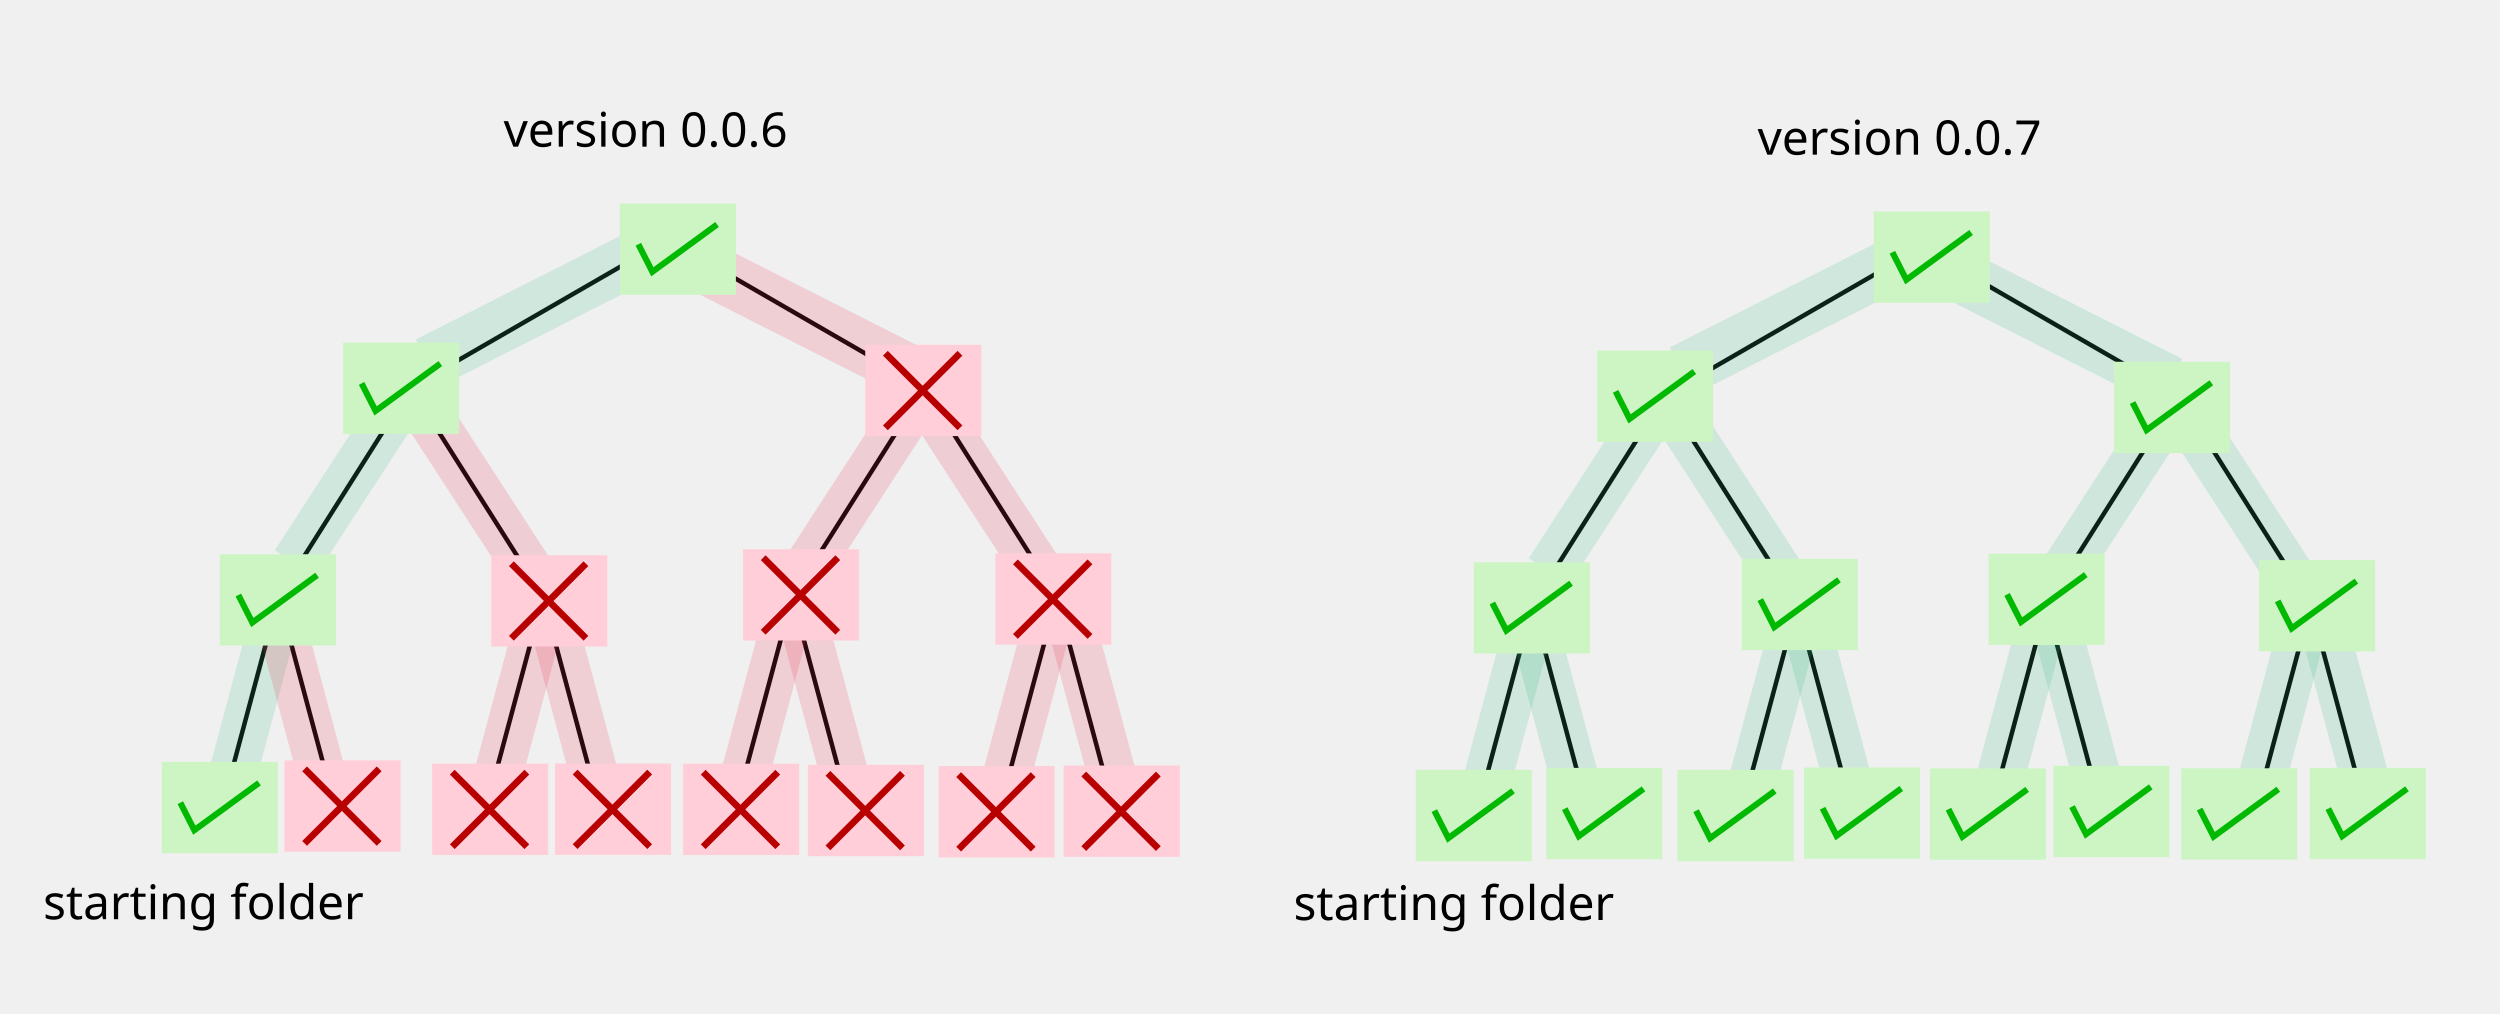
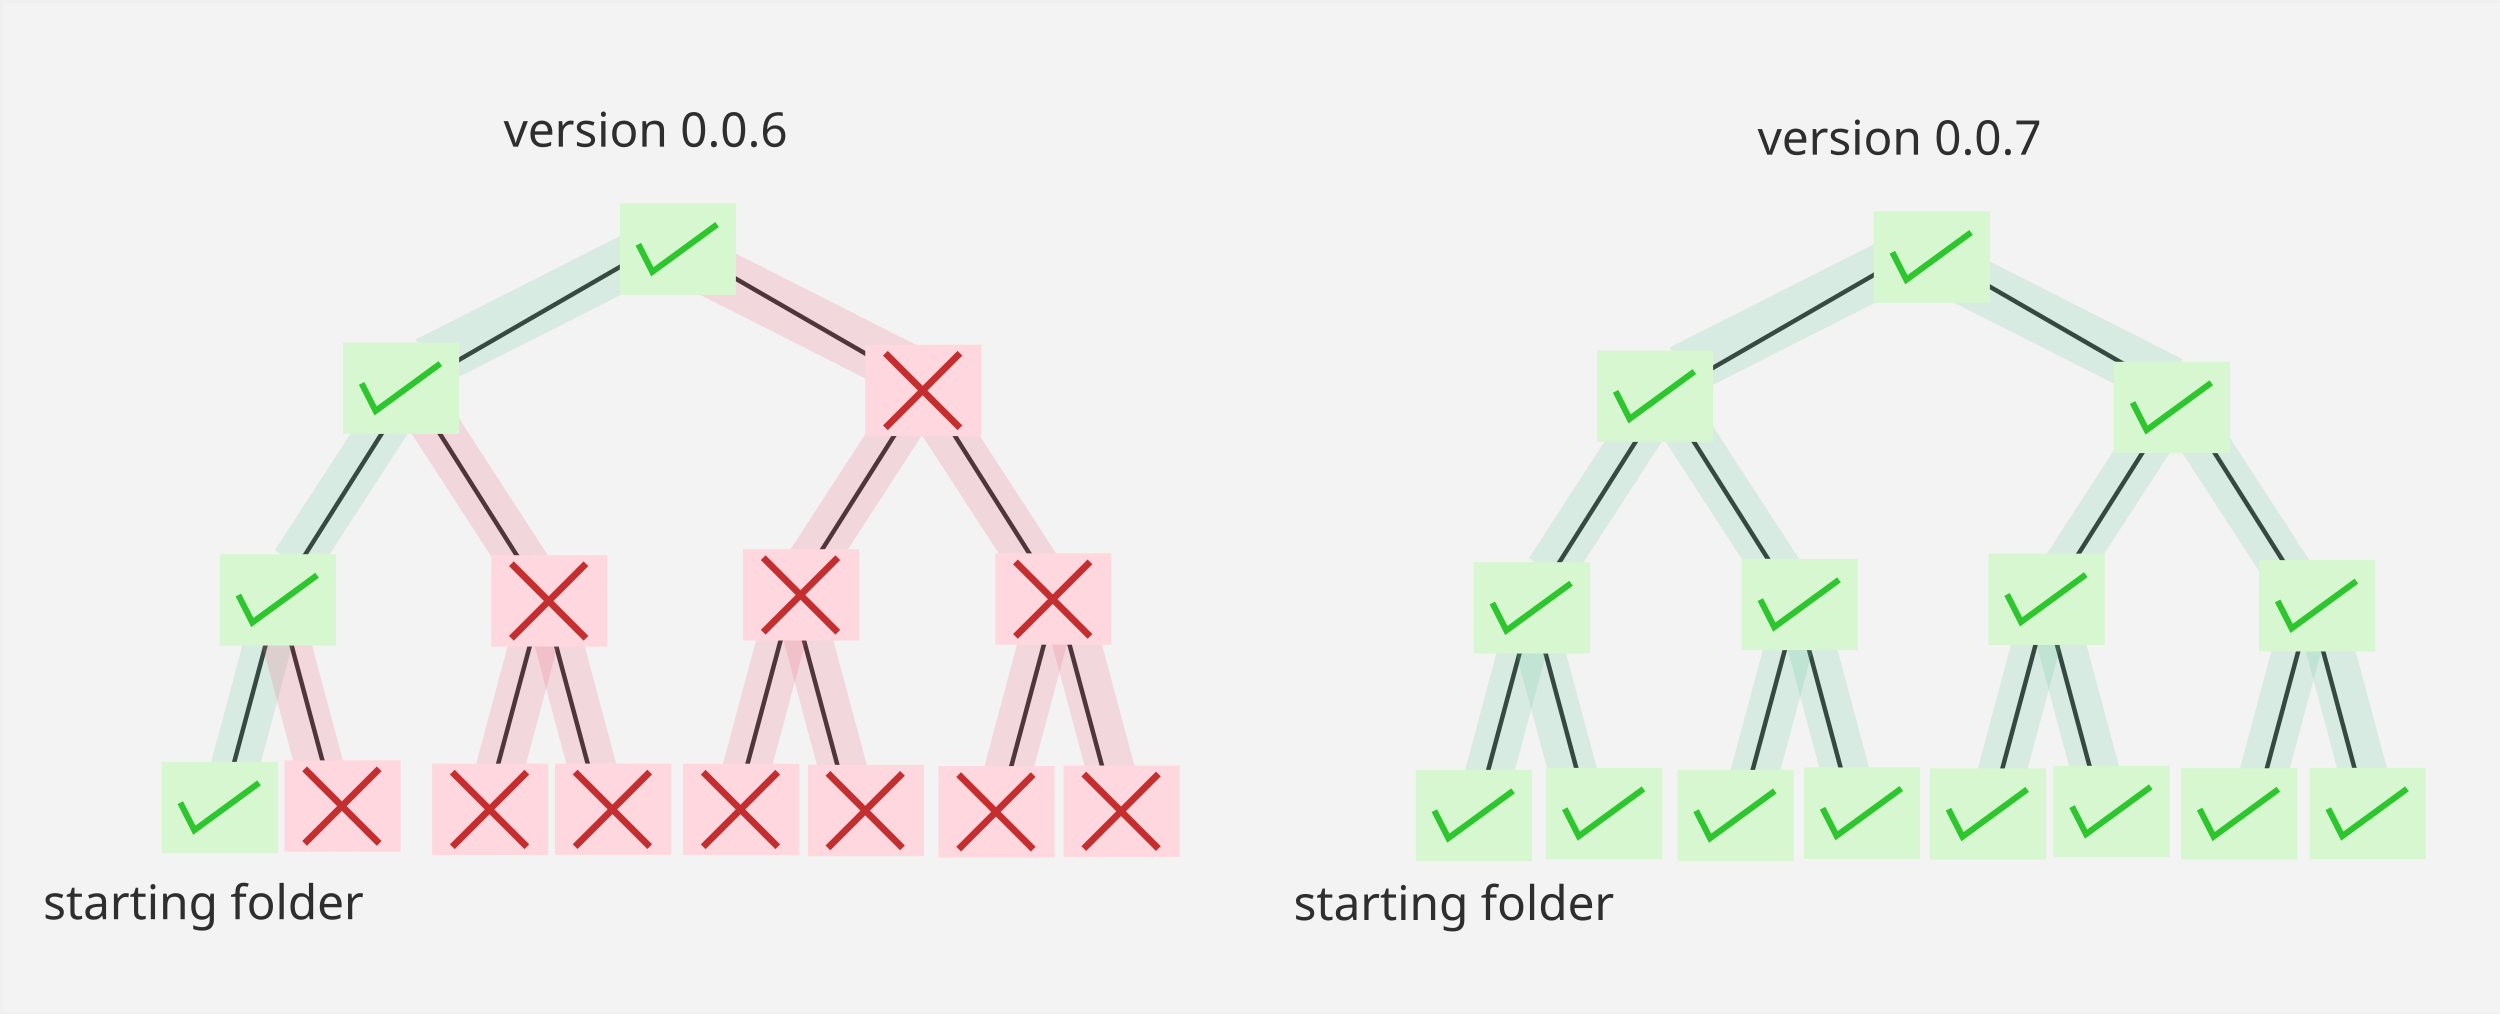
<svg xmlns="http://www.w3.org/2000/svg" width="370mm" height="150mm" viewBox="0 0 370 150" version="1.1" id="svg5">
  <defs id="defs2" />
  <g id="layer1">
    <path style="fill:none;stroke:#000000;stroke-width:0.665;stroke-linecap:butt;stroke-linejoin:miter;stroke-miterlimit:4;stroke-dasharray:none;stroke-opacity:1" d="M 98.808,35.429 60.79,57.378" id="path890" />
    <path style="fill:none;stroke:#000000;stroke-width:0.665;stroke-linecap:butt;stroke-linejoin:miter;stroke-miterlimit:4;stroke-dasharray:none;stroke-opacity:1" d="m 98.808,35.429 38.018,21.95" id="path890-9" />
    <path style="fill:none;stroke:#000000;stroke-width:0.665;stroke-linecap:butt;stroke-linejoin:miter;stroke-miterlimit:4;stroke-dasharray:none;stroke-opacity:1" d="M 60.79,57.378 41.222,88.321" id="path1256" />
    <path style="fill:none;stroke:#000000;stroke-width:0.665;stroke-linecap:butt;stroke-linejoin:miter;stroke-miterlimit:4;stroke-dasharray:none;stroke-opacity:1" d="m 136.826,57.378 -19.568,30.942" id="path1256-8" />
    <path style="fill:none;stroke:#000000;stroke-width:0.665;stroke-linecap:butt;stroke-linejoin:miter;stroke-miterlimit:4;stroke-dasharray:none;stroke-opacity:1" d="m 60.79,57.378 19.568,30.942" id="path1256-8-5" />
    <path style="fill:none;stroke:#000000;stroke-width:0.665;stroke-linecap:butt;stroke-linejoin:miter;stroke-miterlimit:4;stroke-dasharray:none;stroke-opacity:1" d="m 136.826,57.378 19.568,30.942" id="path1256-8-5-7" />
    <path style="fill:none;stroke:#000000;stroke-width:0.665;stroke-linecap:butt;stroke-linejoin:miter;stroke-miterlimit:4;stroke-dasharray:none;stroke-opacity:1" d="M 41.222,88.321 33.052,118.81" id="path1796" />
    <path style="fill:none;stroke:#000000;stroke-width:0.665;stroke-linecap:butt;stroke-linejoin:miter;stroke-miterlimit:4;stroke-dasharray:none;stroke-opacity:1" d="M 80.358,88.321 72.188,118.81" id="path1796-5" />
    <path style="fill:none;stroke:#000000;stroke-width:0.665;stroke-linecap:butt;stroke-linejoin:miter;stroke-miterlimit:4;stroke-dasharray:none;stroke-opacity:1" d="m 41.222,88.321 8.17,30.49" id="path1796-5-9" />
    <path style="fill:none;stroke:#000000;stroke-width:0.665;stroke-linecap:butt;stroke-linejoin:miter;stroke-miterlimit:4;stroke-dasharray:none;stroke-opacity:1" d="m 80.358,88.321 8.17,30.49" id="path1796-5-9-7" />
    <path style="fill:none;stroke:#000000;stroke-width:0.665;stroke-linecap:butt;stroke-linejoin:miter;stroke-miterlimit:4;stroke-dasharray:none;stroke-opacity:1" d="m 117.258,88.321 -8.17,30.49" id="path1796-5-5" />
    <path style="fill:none;stroke:#000000;stroke-width:0.665;stroke-linecap:butt;stroke-linejoin:miter;stroke-miterlimit:4;stroke-dasharray:none;stroke-opacity:1" d="m 117.258,88.321 8.17,30.49" id="path1796-5-9-7-3" />
    <path style="fill:none;stroke:#000000;stroke-width:0.665;stroke-linecap:butt;stroke-linejoin:miter;stroke-miterlimit:4;stroke-dasharray:none;stroke-opacity:1" d="m 156.394,88.321 -8.17,30.49" id="path1796-5-5-8" />
    <path style="fill:none;stroke:#000000;stroke-width:0.665;stroke-linecap:butt;stroke-linejoin:miter;stroke-miterlimit:4;stroke-dasharray:none;stroke-opacity:1" d="m 156.394,88.321 8.17,30.49" id="path1796-5-9-7-3-8" />
    <text xml:space="preserve" style="font-style:normal;font-variant:normal;font-weight:normal;font-stretch:normal;font-size:7.056px;line-height:1.25;font-family:sans-serif;-inkscape-font-specification:'sans-serif, Normal';font-variant-ligatures:normal;font-variant-caps:normal;font-variant-numeric:normal;font-variant-east-asian:normal;letter-spacing:0px;word-spacing:0px;stroke-width:0.265" x="6.383" y="136.044" id="text3769-1">
      <tspan id="tspan3767-8" style="font-style:normal;font-variant:normal;font-weight:normal;font-stretch:normal;font-size:7.056px;font-family:sans-serif;-inkscape-font-specification:'sans-serif, Normal';font-variant-ligatures:normal;font-variant-caps:normal;font-variant-numeric:normal;font-variant-east-asian:normal;stroke-width:0.265" x="6.383" y="136.044">starting folder</tspan>
    </text>
    <rect style="fill:#3ac080;fill-opacity:0.18;stroke:none;stroke-width:0.665;stroke-linecap:round;stroke-miterlimit:4;stroke-dasharray:none;paint-order:stroke fill markers" id="rect7645" width="7.128" height="36.459" x="59.37" y="69.036" transform="rotate(15)" />
    <rect style="fill:#e93253;fill-opacity:0.18;stroke:none;stroke-width:0.665;stroke-linecap:round;stroke-miterlimit:4;stroke-dasharray:none;paint-order:stroke fill markers" id="rect7645-8" width="7.128" height="36.459" x="97.329" y="62.506" transform="rotate(15)" />
    <rect style="fill:#e93253;fill-opacity:0.18;stroke:none;stroke-width:0.665;stroke-linecap:round;stroke-miterlimit:4;stroke-dasharray:none;paint-order:stroke fill markers" id="rect7645-8-9" width="7.128" height="36.459" x="-19.89" y="92.87" transform="matrix(-0.9659258,0.258819,0.258819,0.9659258,0,0)" />
    <rect style="fill:#e93253;fill-opacity:0.18;stroke:none;stroke-width:0.665;stroke-linecap:round;stroke-miterlimit:4;stroke-dasharray:none;paint-order:stroke fill markers" id="rect7645-8-9-7" width="7.128" height="36.459" x="-94.611" y="113.183" transform="matrix(-0.9659258,0.258819,0.258819,0.9659258,0,0)" />
    <rect style="fill:#e93253;fill-opacity:0.18;stroke:none;stroke-width:0.665;stroke-linecap:round;stroke-miterlimit:4;stroke-dasharray:none;paint-order:stroke fill markers" id="rect7645-8-9-7-4" width="7.128" height="36.459" x="-58.832" y="104.214" transform="matrix(-0.9659258,0.258819,0.258819,0.9659258,0,0)" />
    <rect style="fill:#e93253;fill-opacity:0.18;stroke:none;stroke-width:0.665;stroke-linecap:round;stroke-miterlimit:4;stroke-dasharray:none;paint-order:stroke fill markers" id="rect7645-8-9-7-7" width="7.128" height="36.459" x="-132.846" y="124.34" transform="matrix(-0.9659258,0.258819,0.258819,0.9659258,0,0)" />
    <rect style="fill:#e93253;fill-opacity:0.18;stroke:none;stroke-width:0.665;stroke-linecap:round;stroke-miterlimit:4;stroke-dasharray:none;paint-order:stroke fill markers" id="rect7645-8-8" width="7.128" height="36.459" x="132.611" y="52.318" transform="rotate(15)" />
    <rect style="fill:#e93253;fill-opacity:0.18;stroke:none;stroke-width:0.665;stroke-linecap:round;stroke-miterlimit:4;stroke-dasharray:none;paint-order:stroke fill markers" id="rect7645-8-8-8" width="7.128" height="36.459" x="170.079" y="41.78" transform="rotate(15)" />
    <rect style="fill:#3ac080;fill-opacity:0.18;stroke:none;stroke-width:0.665;stroke-linecap:round;stroke-miterlimit:4;stroke-dasharray:none;paint-order:stroke fill markers" id="rect7645-3" width="7.128" height="36.459" x="78.465" y="9.691" transform="rotate(33)" />
    <rect style="fill:#e83553;fill-opacity:0.18;stroke:none;stroke-width:0.665;stroke-linecap:round;stroke-miterlimit:4;stroke-dasharray:none;paint-order:stroke fill markers" id="rect7645-3-38" width="7.128" height="36.459" x="-23.251" y="83.07" transform="matrix(-0.8386706,0.544639,0.544639,0.8386706,0,0)" />
    <rect style="fill:#e83553;fill-opacity:0.18;stroke:none;stroke-width:0.665;stroke-linecap:round;stroke-miterlimit:4;stroke-dasharray:none;paint-order:stroke fill markers" id="rect7645-3-38-6" width="7.128" height="36.459" x="-86.484" y="124.566" transform="matrix(-0.8386706,0.544639,0.544639,0.8386706,0,0)" />
    <rect style="fill:#e83553;fill-opacity:0.18;stroke:none;stroke-width:0.665;stroke-linecap:round;stroke-miterlimit:4;stroke-dasharray:none;paint-order:stroke fill markers" id="rect7645-3-38-6-0" width="7.128" height="36.459" x="142.398" y="-24.8" transform="rotate(33)" />
    <rect style="fill:#3ac080;fill-opacity:0.18;stroke:none;stroke-width:0.732;stroke-linecap:round;stroke-miterlimit:4;stroke-dasharray:none;paint-order:stroke fill markers" id="rect7645-3-3" width="7.829" height="40.194" x="72.62" y="-72.027" transform="matrix(0.4562566,0.8898483,-0.8921548,0.4517298,0,0)" />
    <rect style="fill:#e93253;fill-opacity:0.18;stroke:none;stroke-width:0.732;stroke-linecap:round;stroke-miterlimit:4;stroke-dasharray:none;paint-order:stroke fill markers" id="rect7645-3-3-4" width="7.829" height="40.194" x="-15.711" y="105.775" transform="matrix(-0.4562566,0.8898483,0.8921548,0.4517298,0,0)" />
    <g id="g14385" transform="matrix(0.6590737,0,0,0.6590737,87.17213,-58.27026)">
      <rect style="fill:#cdf5c4;fill-opacity:1;stroke:none;stroke-width:1.965;stroke-linecap:round;stroke-miterlimit:4;stroke-dasharray:none;stroke-opacity:1;paint-order:stroke fill markers" id="rect13091" width="26.063" height="20.504" x="-82.902" y="212.87" />
      <path style="fill:none;stroke:#00b900;stroke-width:1.378;stroke-linecap:butt;stroke-linejoin:miter;stroke-miterlimit:4;stroke-dasharray:none;stroke-opacity:1" d="m -78.744,222.029 3.145,6.174 14.534,-10.62" id="path12879" />
    </g>
    <g id="g14385-6" transform="matrix(0.6590737,0,0,0.6590737,78.58433,-27.53775)">
      <rect style="fill:#cdf5c4;fill-opacity:1;stroke:none;stroke-width:1.965;stroke-linecap:round;stroke-miterlimit:4;stroke-dasharray:none;stroke-opacity:1;paint-order:stroke fill markers" id="rect13091-1" width="26.063" height="20.504" x="-82.902" y="212.87" />
      <path style="fill:none;stroke:#00b900;stroke-width:1.378;stroke-linecap:butt;stroke-linejoin:miter;stroke-miterlimit:4;stroke-dasharray:none;stroke-opacity:1" d="m -78.744,222.029 3.145,6.174 14.534,-10.62" id="path12879-3" />
    </g>
    <g id="g14385-1" transform="matrix(0.6590737,0,0,0.6590737,105.4135,-89.59333)">
      <rect style="fill:#cdf5c4;fill-opacity:1;stroke:none;stroke-width:1.965;stroke-linecap:round;stroke-miterlimit:4;stroke-dasharray:none;stroke-opacity:1;paint-order:stroke fill markers" id="rect13091-0" width="26.063" height="20.504" x="-82.902" y="212.87" />
      <path style="fill:none;stroke:#00b900;stroke-width:1.378;stroke-linecap:butt;stroke-linejoin:miter;stroke-miterlimit:4;stroke-dasharray:none;stroke-opacity:1" d="m -78.744,222.029 3.145,6.174 14.534,-10.62" id="path12879-8" />
    </g>
    <g id="g14385-1-5" transform="matrix(0.6590737,0,0,0.6590737,146.3736,-110.1796)">
      <rect style="fill:#cdf5c4;fill-opacity:1;stroke:none;stroke-width:1.965;stroke-linecap:round;stroke-miterlimit:4;stroke-dasharray:none;stroke-opacity:1;paint-order:stroke fill markers" id="rect13091-0-0" width="26.063" height="20.504" x="-82.902" y="212.87" />
      <path style="fill:none;stroke:#00b900;stroke-width:1.378;stroke-linecap:butt;stroke-linejoin:miter;stroke-miterlimit:4;stroke-dasharray:none;stroke-opacity:1" d="m -78.744,222.029 3.145,6.174 14.534,-10.62" id="path12879-8-6" />
    </g>
    <text xml:space="preserve" style="font-style:normal;font-variant:normal;font-weight:normal;font-stretch:normal;font-size:7.056px;line-height:1.25;font-family:sans-serif;-inkscape-font-specification:'sans-serif, Normal';font-variant-ligatures:normal;font-variant-caps:normal;font-variant-numeric:normal;font-variant-east-asian:normal;letter-spacing:0px;word-spacing:0px;stroke-width:0.265" x="74.534" y="21.707" id="text16100">
      <tspan id="tspan16098" style="font-style:normal;font-variant:normal;font-weight:normal;font-stretch:normal;font-size:7.056px;font-family:sans-serif;-inkscape-font-specification:'sans-serif, Normal';font-variant-ligatures:normal;font-variant-caps:normal;font-variant-numeric:normal;font-variant-east-asian:normal;stroke-width:0.265" x="74.534" y="21.707">version 0.0.6</tspan>
    </text>
    <g id="g23762-6" transform="translate(-92.54846,8.302603)">
      <rect style="fill:#ffced8;fill-opacity:1;stroke:none;stroke-width:1.295;stroke-linecap:round;stroke-miterlimit:4;stroke-dasharray:none;stroke-opacity:1;paint-order:stroke fill markers" id="rect13091-0-0-2-2" width="17.178" height="13.514" x="165.256" y="73.872" />
      <g id="g22724-8" style="stroke:#b80000;stroke-width:1.31;stroke-miterlimit:4;stroke-dasharray:none;stroke-opacity:1" transform="matrix(0.7631835,0,0,0.7631835,12.75951,5.882481)">
        <path style="fill:none;stroke:#b80000;stroke-width:1.31;stroke-linecap:butt;stroke-linejoin:miter;stroke-miterlimit:4;stroke-dasharray:none;stroke-opacity:1" d="m 203.717,90.731 14.461,14.461" id="path22613-4" />
        <path style="fill:none;stroke:#b80000;stroke-width:1.31;stroke-linecap:butt;stroke-linejoin:miter;stroke-miterlimit:4;stroke-dasharray:none;stroke-opacity:1" d="M 218.177,90.731 203.717,105.192" id="path22613-8-7" />
      </g>
    </g>
    <g id="g23762-6-2" transform="translate(-123.1517,38.66221)">
      <rect style="fill:#ffced8;fill-opacity:1;stroke:none;stroke-width:1.295;stroke-linecap:round;stroke-miterlimit:4;stroke-dasharray:none;stroke-opacity:1;paint-order:stroke fill markers" id="rect13091-0-0-2-2-4" width="17.178" height="13.514" x="165.256" y="73.872" />
      <g id="g22724-8-0" style="stroke:#b80000;stroke-width:1.31;stroke-miterlimit:4;stroke-dasharray:none;stroke-opacity:1" transform="matrix(0.7631835,0,0,0.7631835,12.75951,5.882481)">
        <path style="fill:none;stroke:#b80000;stroke-width:1.31;stroke-linecap:butt;stroke-linejoin:miter;stroke-miterlimit:4;stroke-dasharray:none;stroke-opacity:1" d="m 203.717,90.731 14.461,14.461" id="path22613-4-6" />
        <path style="fill:none;stroke:#b80000;stroke-width:1.31;stroke-linecap:butt;stroke-linejoin:miter;stroke-miterlimit:4;stroke-dasharray:none;stroke-opacity:1" d="M 218.177,90.731 203.717,105.192" id="path22613-8-7-2" />
      </g>
    </g>
    <g id="g23762-6-2-9" transform="translate(-101.2966,39.15313)">
      <rect style="fill:#ffced8;fill-opacity:1;stroke:none;stroke-width:1.295;stroke-linecap:round;stroke-miterlimit:4;stroke-dasharray:none;stroke-opacity:1;paint-order:stroke fill markers" id="rect13091-0-0-2-2-4-9" width="17.178" height="13.514" x="165.256" y="73.872" />
      <g id="g22724-8-0-0" style="stroke:#b80000;stroke-width:1.31;stroke-miterlimit:4;stroke-dasharray:none;stroke-opacity:1" transform="matrix(0.7631835,0,0,0.7631835,12.75951,5.882481)">
        <path style="fill:none;stroke:#b80000;stroke-width:1.31;stroke-linecap:butt;stroke-linejoin:miter;stroke-miterlimit:4;stroke-dasharray:none;stroke-opacity:1" d="m 203.717,90.731 14.461,14.461" id="path22613-4-6-8" />
        <path style="fill:none;stroke:#b80000;stroke-width:1.31;stroke-linecap:butt;stroke-linejoin:miter;stroke-miterlimit:4;stroke-dasharray:none;stroke-opacity:1" d="M 218.177,90.731 203.717,105.192" id="path22613-8-7-2-1" />
      </g>
    </g>
    <g id="g23762-6-2-9-3" transform="translate(-83.11604,39.13923)">
      <rect style="fill:#ffced8;fill-opacity:1;stroke:none;stroke-width:1.295;stroke-linecap:round;stroke-miterlimit:4;stroke-dasharray:none;stroke-opacity:1;paint-order:stroke fill markers" id="rect13091-0-0-2-2-4-9-1" width="17.178" height="13.514" x="165.256" y="73.872" />
      <g id="g22724-8-0-0-1" style="stroke:#b80000;stroke-width:1.31;stroke-miterlimit:4;stroke-dasharray:none;stroke-opacity:1" transform="matrix(0.7631835,0,0,0.7631835,12.75951,5.882481)">
        <path style="fill:none;stroke:#b80000;stroke-width:1.31;stroke-linecap:butt;stroke-linejoin:miter;stroke-miterlimit:4;stroke-dasharray:none;stroke-opacity:1" d="m 203.717,90.731 14.461,14.461" id="path22613-4-6-8-0" />
        <path style="fill:none;stroke:#b80000;stroke-width:1.31;stroke-linecap:butt;stroke-linejoin:miter;stroke-miterlimit:4;stroke-dasharray:none;stroke-opacity:1" d="M 218.177,90.731 203.717,105.192" id="path22613-8-7-2-1-3" />
      </g>
    </g>
    <g id="g23762-6-2-9-3-4" transform="translate(-64.15972,39.1569)">
      <rect style="fill:#ffced8;fill-opacity:1;stroke:none;stroke-width:1.295;stroke-linecap:round;stroke-miterlimit:4;stroke-dasharray:none;stroke-opacity:1;paint-order:stroke fill markers" id="rect13091-0-0-2-2-4-9-1-0" width="17.178" height="13.514" x="165.256" y="73.872" />
      <g id="g22724-8-0-0-1-3" style="stroke:#b80000;stroke-width:1.31;stroke-miterlimit:4;stroke-dasharray:none;stroke-opacity:1" transform="matrix(0.7631835,0,0,0.7631835,12.75951,5.882481)">
        <path style="fill:none;stroke:#b80000;stroke-width:1.31;stroke-linecap:butt;stroke-linejoin:miter;stroke-miterlimit:4;stroke-dasharray:none;stroke-opacity:1" d="m 203.717,90.731 14.461,14.461" id="path22613-4-6-8-0-9" />
        <path style="fill:none;stroke:#b80000;stroke-width:1.31;stroke-linecap:butt;stroke-linejoin:miter;stroke-miterlimit:4;stroke-dasharray:none;stroke-opacity:1" d="M 218.177,90.731 203.717,105.192" id="path22613-8-7-2-1-3-1" />
      </g>
    </g>
    <g id="g23762-6-2-9-3-4-9" transform="translate(-45.69901,39.32519)">
      <rect style="fill:#ffced8;fill-opacity:1;stroke:none;stroke-width:1.295;stroke-linecap:round;stroke-miterlimit:4;stroke-dasharray:none;stroke-opacity:1;paint-order:stroke fill markers" id="rect13091-0-0-2-2-4-9-1-0-6" width="17.178" height="13.514" x="165.256" y="73.872" />
      <g id="g22724-8-0-0-1-3-9" style="stroke:#b80000;stroke-width:1.31;stroke-miterlimit:4;stroke-dasharray:none;stroke-opacity:1" transform="matrix(0.7631835,0,0,0.7631835,12.75951,5.882481)">
        <path style="fill:none;stroke:#b80000;stroke-width:1.31;stroke-linecap:butt;stroke-linejoin:miter;stroke-miterlimit:4;stroke-dasharray:none;stroke-opacity:1" d="m 203.717,90.731 14.461,14.461" id="path22613-4-6-8-0-9-3" />
        <path style="fill:none;stroke:#b80000;stroke-width:1.31;stroke-linecap:butt;stroke-linejoin:miter;stroke-miterlimit:4;stroke-dasharray:none;stroke-opacity:1" d="M 218.177,90.731 203.717,105.192" id="path22613-8-7-2-1-3-1-3" />
      </g>
    </g>
    <g id="g23762-6-2-9-3-4-9-8" transform="translate(-26.35672,39.51233)">
      <rect style="fill:#ffced8;fill-opacity:1;stroke:none;stroke-width:1.295;stroke-linecap:round;stroke-miterlimit:4;stroke-dasharray:none;stroke-opacity:1;paint-order:stroke fill markers" id="rect13091-0-0-2-2-4-9-1-0-6-0" width="17.178" height="13.514" x="165.256" y="73.872" />
      <g id="g22724-8-0-0-1-3-9-5" style="stroke:#b80000;stroke-width:1.31;stroke-miterlimit:4;stroke-dasharray:none;stroke-opacity:1" transform="matrix(0.7631835,0,0,0.7631835,12.75951,5.882481)">
        <path style="fill:none;stroke:#b80000;stroke-width:1.31;stroke-linecap:butt;stroke-linejoin:miter;stroke-miterlimit:4;stroke-dasharray:none;stroke-opacity:1" d="m 203.717,90.731 14.461,14.461" id="path22613-4-6-8-0-9-3-6" />
        <path style="fill:none;stroke:#b80000;stroke-width:1.31;stroke-linecap:butt;stroke-linejoin:miter;stroke-miterlimit:4;stroke-dasharray:none;stroke-opacity:1" d="M 218.177,90.731 203.717,105.192" id="path22613-8-7-2-1-3-1-3-6" />
      </g>
    </g>
    <g id="g23762-6-2-9-3-4-9-8-4" transform="translate(-7.834337,39.42665)">
      <rect style="fill:#ffced8;fill-opacity:1;stroke:none;stroke-width:1.295;stroke-linecap:round;stroke-miterlimit:4;stroke-dasharray:none;stroke-opacity:1;paint-order:stroke fill markers" id="rect13091-0-0-2-2-4-9-1-0-6-0-0" width="17.178" height="13.514" x="165.256" y="73.872" />
      <g id="g22724-8-0-0-1-3-9-5-0" style="stroke:#b80000;stroke-width:1.31;stroke-miterlimit:4;stroke-dasharray:none;stroke-opacity:1" transform="matrix(0.7631835,0,0,0.7631835,12.75951,5.882481)">
        <path style="fill:none;stroke:#b80000;stroke-width:1.31;stroke-linecap:butt;stroke-linejoin:miter;stroke-miterlimit:4;stroke-dasharray:none;stroke-opacity:1" d="m 203.717,90.731 14.461,14.461" id="path22613-4-6-8-0-9-3-6-4" />
        <path style="fill:none;stroke:#b80000;stroke-width:1.31;stroke-linecap:butt;stroke-linejoin:miter;stroke-miterlimit:4;stroke-dasharray:none;stroke-opacity:1" d="M 218.177,90.731 203.717,105.192" id="path22613-8-7-2-1-3-1-3-6-6" />
      </g>
    </g>
    <g id="g23762-6-2-9-3-4-9-8-2" transform="translate(-17.95153,8.028092)">
      <rect style="fill:#ffced8;fill-opacity:1;stroke:none;stroke-width:1.295;stroke-linecap:round;stroke-miterlimit:4;stroke-dasharray:none;stroke-opacity:1;paint-order:stroke fill markers" id="rect13091-0-0-2-2-4-9-1-0-6-0-6" width="17.178" height="13.514" x="165.256" y="73.872" />
      <g id="g22724-8-0-0-1-3-9-5-7" style="stroke:#b80000;stroke-width:1.31;stroke-miterlimit:4;stroke-dasharray:none;stroke-opacity:1" transform="matrix(0.7631835,0,0,0.7631835,12.75951,5.882481)">
        <path style="fill:none;stroke:#b80000;stroke-width:1.31;stroke-linecap:butt;stroke-linejoin:miter;stroke-miterlimit:4;stroke-dasharray:none;stroke-opacity:1" d="m 203.717,90.731 14.461,14.461" id="path22613-4-6-8-0-9-3-6-5" />
        <path style="fill:none;stroke:#b80000;stroke-width:1.31;stroke-linecap:butt;stroke-linejoin:miter;stroke-miterlimit:4;stroke-dasharray:none;stroke-opacity:1" d="M 218.177,90.731 203.717,105.192" id="path22613-8-7-2-1-3-1-3-6-69" />
      </g>
    </g>
    <g id="g23762-6-2-9-3-4-9-8-2-8" transform="translate(-55.27981,7.410762)">
      <rect style="fill:#ffced8;fill-opacity:1;stroke:none;stroke-width:1.295;stroke-linecap:round;stroke-miterlimit:4;stroke-dasharray:none;stroke-opacity:1;paint-order:stroke fill markers" id="rect13091-0-0-2-2-4-9-1-0-6-0-6-7" width="17.178" height="13.514" x="165.256" y="73.872" />
      <g id="g22724-8-0-0-1-3-9-5-7-2" style="stroke:#b80000;stroke-width:1.31;stroke-miterlimit:4;stroke-dasharray:none;stroke-opacity:1" transform="matrix(0.7631835,0,0,0.7631835,12.75951,5.882481)">
        <path style="fill:none;stroke:#b80000;stroke-width:1.31;stroke-linecap:butt;stroke-linejoin:miter;stroke-miterlimit:4;stroke-dasharray:none;stroke-opacity:1" d="m 203.717,90.731 14.461,14.461" id="path22613-4-6-8-0-9-3-6-5-8" />
        <path style="fill:none;stroke:#b80000;stroke-width:1.31;stroke-linecap:butt;stroke-linejoin:miter;stroke-miterlimit:4;stroke-dasharray:none;stroke-opacity:1" d="M 218.177,90.731 203.717,105.192" id="path22613-8-7-2-1-3-1-3-6-69-2" />
      </g>
    </g>
    <g id="g23762-6-2-9-3-4-9-8-2-8-9" transform="translate(-37.19759,-22.84694)">
      <rect style="fill:#ffced8;fill-opacity:1;stroke:none;stroke-width:1.295;stroke-linecap:round;stroke-miterlimit:4;stroke-dasharray:none;stroke-opacity:1;paint-order:stroke fill markers" id="rect13091-0-0-2-2-4-9-1-0-6-0-6-7-9" width="17.178" height="13.514" x="165.256" y="73.872" />
      <g id="g22724-8-0-0-1-3-9-5-7-2-6" style="stroke:#b80000;stroke-width:1.31;stroke-miterlimit:4;stroke-dasharray:none;stroke-opacity:1" transform="matrix(0.7631835,0,0,0.7631835,12.75951,5.882481)">
        <path style="fill:none;stroke:#b80000;stroke-width:1.31;stroke-linecap:butt;stroke-linejoin:miter;stroke-miterlimit:4;stroke-dasharray:none;stroke-opacity:1" d="m 203.717,90.731 14.461,14.461" id="path22613-4-6-8-0-9-3-6-5-8-0" />
        <path style="fill:none;stroke:#b80000;stroke-width:1.31;stroke-linecap:butt;stroke-linejoin:miter;stroke-miterlimit:4;stroke-dasharray:none;stroke-opacity:1" d="M 218.177,90.731 203.717,105.192" id="path22613-8-7-2-1-3-1-3-6-69-2-2" />
      </g>
    </g>
    <path style="fill:none;stroke:#000000;stroke-width:0.665;stroke-linecap:butt;stroke-linejoin:miter;stroke-miterlimit:4;stroke-dasharray:none;stroke-opacity:1" d="m 284.4,36.608 -38.018,21.95" id="path890-1" />
    <path style="fill:none;stroke:#000000;stroke-width:0.665;stroke-linecap:butt;stroke-linejoin:miter;stroke-miterlimit:4;stroke-dasharray:none;stroke-opacity:1" d="m 284.4,36.608 38.018,21.95" id="path890-9-5" />
    <path style="fill:none;stroke:#000000;stroke-width:0.665;stroke-linecap:butt;stroke-linejoin:miter;stroke-miterlimit:4;stroke-dasharray:none;stroke-opacity:1" d="m 246.382,58.558 -19.568,30.942" id="path1256-9" />
    <path style="fill:none;stroke:#000000;stroke-width:0.665;stroke-linecap:butt;stroke-linejoin:miter;stroke-miterlimit:4;stroke-dasharray:none;stroke-opacity:1" d="m 322.418,58.558 -19.568,30.942" id="path1256-8-9" />
    <path style="fill:none;stroke:#000000;stroke-width:0.665;stroke-linecap:butt;stroke-linejoin:miter;stroke-miterlimit:4;stroke-dasharray:none;stroke-opacity:1" d="M 246.382,58.558 265.95,89.5" id="path1256-8-5-1" />
    <path style="fill:none;stroke:#000000;stroke-width:0.665;stroke-linecap:butt;stroke-linejoin:miter;stroke-miterlimit:4;stroke-dasharray:none;stroke-opacity:1" d="m 322.418,58.558 19.568,30.942" id="path1256-8-5-7-4" />
    <path style="fill:none;stroke:#000000;stroke-width:0.665;stroke-linecap:butt;stroke-linejoin:miter;stroke-miterlimit:4;stroke-dasharray:none;stroke-opacity:1" d="m 226.814,89.5 -8.17,30.49" id="path1796-9" />
    <path style="fill:none;stroke:#000000;stroke-width:0.665;stroke-linecap:butt;stroke-linejoin:miter;stroke-miterlimit:4;stroke-dasharray:none;stroke-opacity:1" d="m 265.95,89.5 -8.17,30.49" id="path1796-5-1" />
    <path style="fill:none;stroke:#000000;stroke-width:0.665;stroke-linecap:butt;stroke-linejoin:miter;stroke-miterlimit:4;stroke-dasharray:none;stroke-opacity:1" d="m 226.814,89.5 8.17,30.49" id="path1796-5-9-0" />
    <path style="fill:none;stroke:#000000;stroke-width:0.665;stroke-linecap:butt;stroke-linejoin:miter;stroke-miterlimit:4;stroke-dasharray:none;stroke-opacity:1" d="m 265.95,89.5 8.17,30.49" id="path1796-5-9-7-7" />
    <path style="fill:none;stroke:#000000;stroke-width:0.665;stroke-linecap:butt;stroke-linejoin:miter;stroke-miterlimit:4;stroke-dasharray:none;stroke-opacity:1" d="m 302.85,89.5 -8.17,30.49" id="path1796-5-5-5" />
    <path style="fill:none;stroke:#000000;stroke-width:0.665;stroke-linecap:butt;stroke-linejoin:miter;stroke-miterlimit:4;stroke-dasharray:none;stroke-opacity:1" d="m 302.85,89.5 8.17,30.49" id="path1796-5-9-7-3-87" />
    <path style="fill:none;stroke:#000000;stroke-width:0.665;stroke-linecap:butt;stroke-linejoin:miter;stroke-miterlimit:4;stroke-dasharray:none;stroke-opacity:1" d="m 341.986,89.5 -8.17,30.49" id="path1796-5-5-8-0" />
    <path style="fill:none;stroke:#000000;stroke-width:0.665;stroke-linecap:butt;stroke-linejoin:miter;stroke-miterlimit:4;stroke-dasharray:none;stroke-opacity:1" d="m 341.986,89.5 8.17,30.49" id="path1796-5-9-7-3-8-4" />
    <text xml:space="preserve" style="font-style:normal;font-variant:normal;font-weight:normal;font-stretch:normal;font-size:7.056px;line-height:1.25;font-family:sans-serif;-inkscape-font-specification:'sans-serif, Normal';font-variant-ligatures:normal;font-variant-caps:normal;font-variant-numeric:normal;font-variant-east-asian:normal;letter-spacing:0px;word-spacing:0px;stroke-width:0.265" x="191.446" y="136.165" id="text3769-1-8">
      <tspan id="tspan3767-8-0" style="font-style:normal;font-variant:normal;font-weight:normal;font-stretch:normal;font-size:7.056px;font-family:sans-serif;-inkscape-font-specification:'sans-serif, Normal';font-variant-ligatures:normal;font-variant-caps:normal;font-variant-numeric:normal;font-variant-east-asian:normal;stroke-width:0.265" x="191.446" y="136.165">starting folder</tspan>
    </text>
    <rect style="fill:#3ac080;fill-opacity:0.18;stroke:none;stroke-width:0.665;stroke-linecap:round;stroke-miterlimit:4;stroke-dasharray:none;paint-order:stroke fill markers" id="rect7645-4" width="7.128" height="36.459" x="238.944" y="22.14" transform="rotate(15)" />
    <rect style="fill:#37bc80;fill-opacity:0.18;stroke:none;stroke-width:0.665;stroke-linecap:round;stroke-miterlimit:4;stroke-dasharray:none;paint-order:stroke fill markers" id="rect7645-8-2" width="7.128" height="36.459" x="276.903" y="15.611" transform="rotate(15)" />
    <rect style="fill:#37bc80;fill-opacity:0.18;stroke:none;stroke-width:0.665;stroke-linecap:round;stroke-miterlimit:4;stroke-dasharray:none;paint-order:stroke fill markers" id="rect7645-8-9-9" width="7.128" height="36.459" x="-198.853" y="142.045" transform="matrix(-0.9659258,0.258819,0.258819,0.9659258,0,0)" />
    <rect style="fill:#37bc80;fill-opacity:0.18;stroke:none;stroke-width:0.665;stroke-linecap:round;stroke-miterlimit:4;stroke-dasharray:none;paint-order:stroke fill markers" id="rect7645-8-9-7-6" width="7.128" height="36.459" x="-273.574" y="162.358" transform="matrix(-0.9659258,0.258819,0.258819,0.9659258,0,0)" />
    <rect style="fill:#37bc80;fill-opacity:0.18;stroke:none;stroke-width:0.665;stroke-linecap:round;stroke-miterlimit:4;stroke-dasharray:none;paint-order:stroke fill markers" id="rect7645-8-9-7-4-1" width="7.128" height="36.459" x="-237.795" y="153.388" transform="matrix(-0.9659258,0.258819,0.258819,0.9659258,0,0)" />
    <rect style="fill:#37bc80;fill-opacity:0.18;stroke:none;stroke-width:0.665;stroke-linecap:round;stroke-miterlimit:4;stroke-dasharray:none;paint-order:stroke fill markers" id="rect7645-8-9-7-7-0" width="7.128" height="36.459" x="-311.809" y="173.515" transform="matrix(-0.9659258,0.258819,0.258819,0.9659258,0,0)" />
    <rect style="fill:#37bc80;fill-opacity:0.18;stroke:none;stroke-width:0.665;stroke-linecap:round;stroke-miterlimit:4;stroke-dasharray:none;paint-order:stroke fill markers" id="rect7645-8-8-4" width="7.128" height="36.459" x="312.185" y="5.422" transform="rotate(15)" />
    <rect style="fill:#37bc80;fill-opacity:0.18;stroke:none;stroke-width:0.665;stroke-linecap:round;stroke-miterlimit:4;stroke-dasharray:none;paint-order:stroke fill markers" id="rect7645-8-8-8-2" width="7.128" height="36.459" x="349.653" y="-5.115" transform="rotate(15)" />
    <rect style="fill:#3ac080;fill-opacity:0.18;stroke:none;stroke-width:0.665;stroke-linecap:round;stroke-miterlimit:4;stroke-dasharray:none;paint-order:stroke fill markers" id="rect7645-3-2" width="7.128" height="36.459" x="234.758" y="-90.401" transform="rotate(33)" />
    <rect style="fill:#37bc80;fill-opacity:0.18;stroke:none;stroke-width:0.665;stroke-linecap:round;stroke-miterlimit:4;stroke-dasharray:none;paint-order:stroke fill markers" id="rect7645-3-38-2" width="7.128" height="36.459" x="-178.26" y="185.14" transform="matrix(-0.8386706,0.544639,0.544639,0.8386706,0,0)" />
    <rect style="fill:#37bc80;fill-opacity:0.18;stroke:none;stroke-width:0.665;stroke-linecap:round;stroke-miterlimit:4;stroke-dasharray:none;paint-order:stroke fill markers" id="rect7645-3-38-6-05" width="7.128" height="36.459" x="-241.492" y="226.636" transform="matrix(-0.8386706,0.544639,0.544639,0.8386706,0,0)" />
    <rect style="fill:#37bc80;fill-opacity:0.18;stroke:none;stroke-width:0.665;stroke-linecap:round;stroke-miterlimit:4;stroke-dasharray:none;paint-order:stroke fill markers" id="rect7645-3-38-6-0-5" width="7.128" height="36.459" x="298.692" y="-124.891" transform="rotate(33)" />
    <rect style="fill:#3ac080;fill-opacity:0.18;stroke:none;stroke-width:0.732;stroke-linecap:round;stroke-miterlimit:4;stroke-dasharray:none;paint-order:stroke fill markers" id="rect7645-3-3-2" width="7.829" height="40.194" x="157.511" y="-236.64" transform="matrix(0.4562566,0.8898483,-0.8921548,0.4517298,0,0)" />
    <rect style="fill:#37bc80;fill-opacity:0.18;stroke:none;stroke-width:0.732;stroke-linecap:round;stroke-miterlimit:4;stroke-dasharray:none;paint-order:stroke fill markers" id="rect7645-3-3-4-9" width="7.829" height="40.194" x="-98.497" y="271.464" transform="matrix(-0.4562566,0.8898483,0.8921548,0.4517298,0,0)" />
    <g id="g14385-0" transform="matrix(0.6590737,0,0,0.6590737,272.7645,-57.09061)">
      <rect style="fill:#cdf5c4;fill-opacity:1;stroke:none;stroke-width:1.965;stroke-linecap:round;stroke-miterlimit:4;stroke-dasharray:none;stroke-opacity:1;paint-order:stroke fill markers" id="rect13091-2" width="26.063" height="20.504" x="-82.902" y="212.87" />
      <path style="fill:none;stroke:#00b900;stroke-width:1.378;stroke-linecap:butt;stroke-linejoin:miter;stroke-miterlimit:4;stroke-dasharray:none;stroke-opacity:1" d="m -78.744,222.029 3.145,6.174 14.534,-10.62" id="path12879-83" />
    </g>
    <g id="g14385-6-8" transform="matrix(0.6590737,0,0,0.6590737,264.1766,-26.3581)">
      <rect style="fill:#cdf5c4;fill-opacity:1;stroke:none;stroke-width:1.965;stroke-linecap:round;stroke-miterlimit:4;stroke-dasharray:none;stroke-opacity:1;paint-order:stroke fill markers" id="rect13091-1-0" width="26.063" height="20.504" x="-82.902" y="212.87" />
      <path style="fill:none;stroke:#00b900;stroke-width:1.378;stroke-linecap:butt;stroke-linejoin:miter;stroke-miterlimit:4;stroke-dasharray:none;stroke-opacity:1" d="m -78.744,222.029 3.145,6.174 14.534,-10.62" id="path12879-3-4" />
    </g>
    <g id="g14385-1-0" transform="matrix(0.6590737,0,0,0.6590737,291.0058,-88.41368)">
      <rect style="fill:#cdf5c4;fill-opacity:1;stroke:none;stroke-width:1.965;stroke-linecap:round;stroke-miterlimit:4;stroke-dasharray:none;stroke-opacity:1;paint-order:stroke fill markers" id="rect13091-0-9" width="26.063" height="20.504" x="-82.902" y="212.87" />
      <path style="fill:none;stroke:#00b900;stroke-width:1.378;stroke-linecap:butt;stroke-linejoin:miter;stroke-miterlimit:4;stroke-dasharray:none;stroke-opacity:1" d="m -78.744,222.029 3.145,6.174 14.534,-10.62" id="path12879-8-1" />
    </g>
    <g id="g14385-1-5-9" transform="matrix(0.6590737,0,0,0.6590737,331.966,-109)">
      <rect style="fill:#cdf5c4;fill-opacity:1;stroke:none;stroke-width:1.965;stroke-linecap:round;stroke-miterlimit:4;stroke-dasharray:none;stroke-opacity:1;paint-order:stroke fill markers" id="rect13091-0-0-6" width="26.063" height="20.504" x="-82.902" y="212.87" />
      <path style="fill:none;stroke:#00b900;stroke-width:1.378;stroke-linecap:butt;stroke-linejoin:miter;stroke-miterlimit:4;stroke-dasharray:none;stroke-opacity:1" d="m -78.744,222.029 3.145,6.174 14.534,-10.62" id="path12879-8-6-2" />
    </g>
    <g id="g14385-1-5-9-2" transform="matrix(0.6590737,0,0,0.6590737,312.418,-57.59303)">
      <rect style="fill:#cdf5c4;fill-opacity:1;stroke:none;stroke-width:1.965;stroke-linecap:round;stroke-miterlimit:4;stroke-dasharray:none;stroke-opacity:1;paint-order:stroke fill markers" id="rect13091-0-0-6-6" width="26.063" height="20.504" x="-82.902" y="212.87" />
      <path style="fill:none;stroke:#00b900;stroke-width:1.378;stroke-linecap:butt;stroke-linejoin:miter;stroke-miterlimit:4;stroke-dasharray:none;stroke-opacity:1" d="m -78.744,222.029 3.145,6.174 14.534,-10.62" id="path12879-8-6-2-5" />
    </g>
    <g id="g14385-1-5-9-2-2" transform="matrix(0.6590737,0,0,0.6590737,283.4831,-26.64971)">
      <rect style="fill:#cdf5c4;fill-opacity:1;stroke:none;stroke-width:1.965;stroke-linecap:round;stroke-miterlimit:4;stroke-dasharray:none;stroke-opacity:1;paint-order:stroke fill markers" id="rect13091-0-0-6-6-6" width="26.063" height="20.504" x="-82.902" y="212.87" />
      <path style="fill:none;stroke:#00b900;stroke-width:1.378;stroke-linecap:butt;stroke-linejoin:miter;stroke-miterlimit:4;stroke-dasharray:none;stroke-opacity:1" d="m -78.744,222.029 3.145,6.174 14.534,-10.62" id="path12879-8-6-2-5-5" />
    </g>
    <g id="g14385-1-5-9-2-2-8" transform="matrix(0.6590737,0,0,0.6590737,302.9151,-26.35014)">
      <rect style="fill:#cdf5c4;fill-opacity:1;stroke:none;stroke-width:1.965;stroke-linecap:round;stroke-miterlimit:4;stroke-dasharray:none;stroke-opacity:1;paint-order:stroke fill markers" id="rect13091-0-0-6-6-6-7" width="26.063" height="20.504" x="-82.902" y="212.87" />
      <path style="fill:none;stroke:#00b900;stroke-width:1.378;stroke-linecap:butt;stroke-linejoin:miter;stroke-miterlimit:4;stroke-dasharray:none;stroke-opacity:1" d="m -78.744,222.029 3.145,6.174 14.534,-10.62" id="path12879-8-6-2-5-5-9" />
    </g>
    <g id="g14385-1-5-9-2-2-8-6" transform="matrix(0.6590737,0,0,0.6590737,321.6382,-26.71281)">
      <rect style="fill:#cdf5c4;fill-opacity:1;stroke:none;stroke-width:1.965;stroke-linecap:round;stroke-miterlimit:4;stroke-dasharray:none;stroke-opacity:1;paint-order:stroke fill markers" id="rect13091-0-0-6-6-6-7-0" width="26.063" height="20.504" x="-82.902" y="212.87" />
      <path style="fill:none;stroke:#00b900;stroke-width:1.378;stroke-linecap:butt;stroke-linejoin:miter;stroke-miterlimit:4;stroke-dasharray:none;stroke-opacity:1" d="m -78.744,222.029 3.145,6.174 14.534,-10.62" id="path12879-8-6-2-5-5-9-4" />
    </g>
    <g id="g14385-1-5-9-2-2-8-6-1" transform="matrix(0.6590737,0,0,0.6590737,340.2686,-26.57341)">
      <rect style="fill:#cdf5c4;fill-opacity:1;stroke:none;stroke-width:1.965;stroke-linecap:round;stroke-miterlimit:4;stroke-dasharray:none;stroke-opacity:1;paint-order:stroke fill markers" id="rect13091-0-0-6-6-6-7-0-0" width="26.063" height="20.504" x="-82.902" y="212.87" />
      <path style="fill:none;stroke:#00b900;stroke-width:1.378;stroke-linecap:butt;stroke-linejoin:miter;stroke-miterlimit:4;stroke-dasharray:none;stroke-opacity:1" d="m -78.744,222.029 3.145,6.174 14.534,-10.62" id="path12879-8-6-2-5-5-9-4-4" />
    </g>
    <g id="g14385-1-5-9-2-2-8-6-1-8" transform="matrix(0.6590737,0,0,0.6590737,358.5603,-26.95492)">
      <rect style="fill:#cdf5c4;fill-opacity:1;stroke:none;stroke-width:1.965;stroke-linecap:round;stroke-miterlimit:4;stroke-dasharray:none;stroke-opacity:1;paint-order:stroke fill markers" id="rect13091-0-0-6-6-6-7-0-0-7" width="26.063" height="20.504" x="-82.902" y="212.87" />
      <path style="fill:none;stroke:#00b900;stroke-width:1.378;stroke-linecap:butt;stroke-linejoin:miter;stroke-miterlimit:4;stroke-dasharray:none;stroke-opacity:1" d="m -78.744,222.029 3.145,6.174 14.534,-10.62" id="path12879-8-6-2-5-5-9-4-4-0" />
    </g>
    <g id="g14385-1-5-9-2-2-8-6-1-8-8" transform="matrix(0.6590737,0,0,0.6590737,377.4399,-26.59309)">
      <rect style="fill:#cdf5c4;fill-opacity:1;stroke:none;stroke-width:1.965;stroke-linecap:round;stroke-miterlimit:4;stroke-dasharray:none;stroke-opacity:1;paint-order:stroke fill markers" id="rect13091-0-0-6-6-6-7-0-0-7-6" width="26.063" height="20.504" x="-82.902" y="212.87" />
      <path style="fill:none;stroke:#00b900;stroke-width:1.378;stroke-linecap:butt;stroke-linejoin:miter;stroke-miterlimit:4;stroke-dasharray:none;stroke-opacity:1" d="m -78.744,222.029 3.145,6.174 14.534,-10.62" id="path12879-8-6-2-5-5-9-4-4-0-2" />
    </g>
    <g id="g14385-1-5-9-2-2-8-6-1-8-8-4" transform="matrix(0.6590737,0,0,0.6590737,396.4802,-26.65954)">
      <rect style="fill:#cdf5c4;fill-opacity:1;stroke:none;stroke-width:1.965;stroke-linecap:round;stroke-miterlimit:4;stroke-dasharray:none;stroke-opacity:1;paint-order:stroke fill markers" id="rect13091-0-0-6-6-6-7-0-0-7-6-7" width="26.063" height="20.504" x="-82.902" y="212.87" />
      <path style="fill:none;stroke:#00b900;stroke-width:1.378;stroke-linecap:butt;stroke-linejoin:miter;stroke-miterlimit:4;stroke-dasharray:none;stroke-opacity:1" d="m -78.744,222.029 3.145,6.174 14.534,-10.62" id="path12879-8-6-2-5-5-9-4-4-0-2-9" />
    </g>
    <g id="g14385-1-5-9-2-2-8-6-1-8-8-4-3" transform="matrix(0.6590737,0,0,0.6590737,388.9897,-57.39857)">
      <rect style="fill:#cdf5c4;fill-opacity:1;stroke:none;stroke-width:1.965;stroke-linecap:round;stroke-miterlimit:4;stroke-dasharray:none;stroke-opacity:1;paint-order:stroke fill markers" id="rect13091-0-0-6-6-6-7-0-0-7-6-7-9" width="26.063" height="20.504" x="-82.902" y="212.87" />
      <path style="fill:none;stroke:#00b900;stroke-width:1.378;stroke-linecap:butt;stroke-linejoin:miter;stroke-miterlimit:4;stroke-dasharray:none;stroke-opacity:1" d="m -78.744,222.029 3.145,6.174 14.534,-10.62" id="path12879-8-6-2-5-5-9-4-4-0-2-9-2" />
    </g>
    <g id="g14385-1-5-9-2-2-8-6-1-8-8-4-3-8" transform="matrix(0.6590737,0,0,0.6590737,348.9438,-58.35744)">
      <rect style="fill:#cdf5c4;fill-opacity:1;stroke:none;stroke-width:1.965;stroke-linecap:round;stroke-miterlimit:4;stroke-dasharray:none;stroke-opacity:1;paint-order:stroke fill markers" id="rect13091-0-0-6-6-6-7-0-0-7-6-7-9-3" width="26.063" height="20.504" x="-82.902" y="212.87" />
      <path style="fill:none;stroke:#00b900;stroke-width:1.378;stroke-linecap:butt;stroke-linejoin:miter;stroke-miterlimit:4;stroke-dasharray:none;stroke-opacity:1" d="m -78.744,222.029 3.145,6.174 14.534,-10.62" id="path12879-8-6-2-5-5-9-4-4-0-2-9-2-0" />
    </g>
    <g id="g14385-1-5-9-2-2-8-6-1-8-8-4-3-8-1" transform="matrix(0.6590737,0,0,0.6590737,367.52,-86.75574)">
      <rect style="fill:#cdf5c4;fill-opacity:1;stroke:none;stroke-width:1.965;stroke-linecap:round;stroke-miterlimit:4;stroke-dasharray:none;stroke-opacity:1;paint-order:stroke fill markers" id="rect13091-0-0-6-6-6-7-0-0-7-6-7-9-3-7" width="26.063" height="20.504" x="-82.902" y="212.87" />
      <path style="fill:none;stroke:#00b900;stroke-width:1.378;stroke-linecap:butt;stroke-linejoin:miter;stroke-miterlimit:4;stroke-dasharray:none;stroke-opacity:1" d="m -78.744,222.029 3.145,6.174 14.534,-10.62" id="path12879-8-6-2-5-5-9-4-4-0-2-9-2-0-8" />
    </g>
    <text xml:space="preserve" style="font-style:normal;font-variant:normal;font-weight:normal;font-stretch:normal;font-size:7.056px;line-height:1.25;font-family:sans-serif;-inkscape-font-specification:'sans-serif, Normal';font-variant-ligatures:normal;font-variant-caps:normal;font-variant-numeric:normal;font-variant-east-asian:normal;letter-spacing:0px;word-spacing:0px;stroke-width:0.265" x="260.126" y="22.887" id="text16100-5">
      <tspan id="tspan16098-4" style="font-style:normal;font-variant:normal;font-weight:normal;font-stretch:normal;font-size:7.056px;font-family:sans-serif;-inkscape-font-specification:'sans-serif, Normal';font-variant-ligatures:normal;font-variant-caps:normal;font-variant-numeric:normal;font-variant-east-asian:normal;stroke-width:0.265" x="260.126" y="22.887">version 0.0.7</tspan>
    </text>
+     <rect style="fill:#ffffff;fill-opacity:0.18;stroke:none;stroke-width:1;stroke-linecap:round;stroke-miterlimit:4;stroke-dasharray:none;stroke-opacity:1;paint-order:stroke fill markers" id="rect48165" width="370.054" height="149.321" x="0.475" y="0.45" />
  </g>
</svg>
